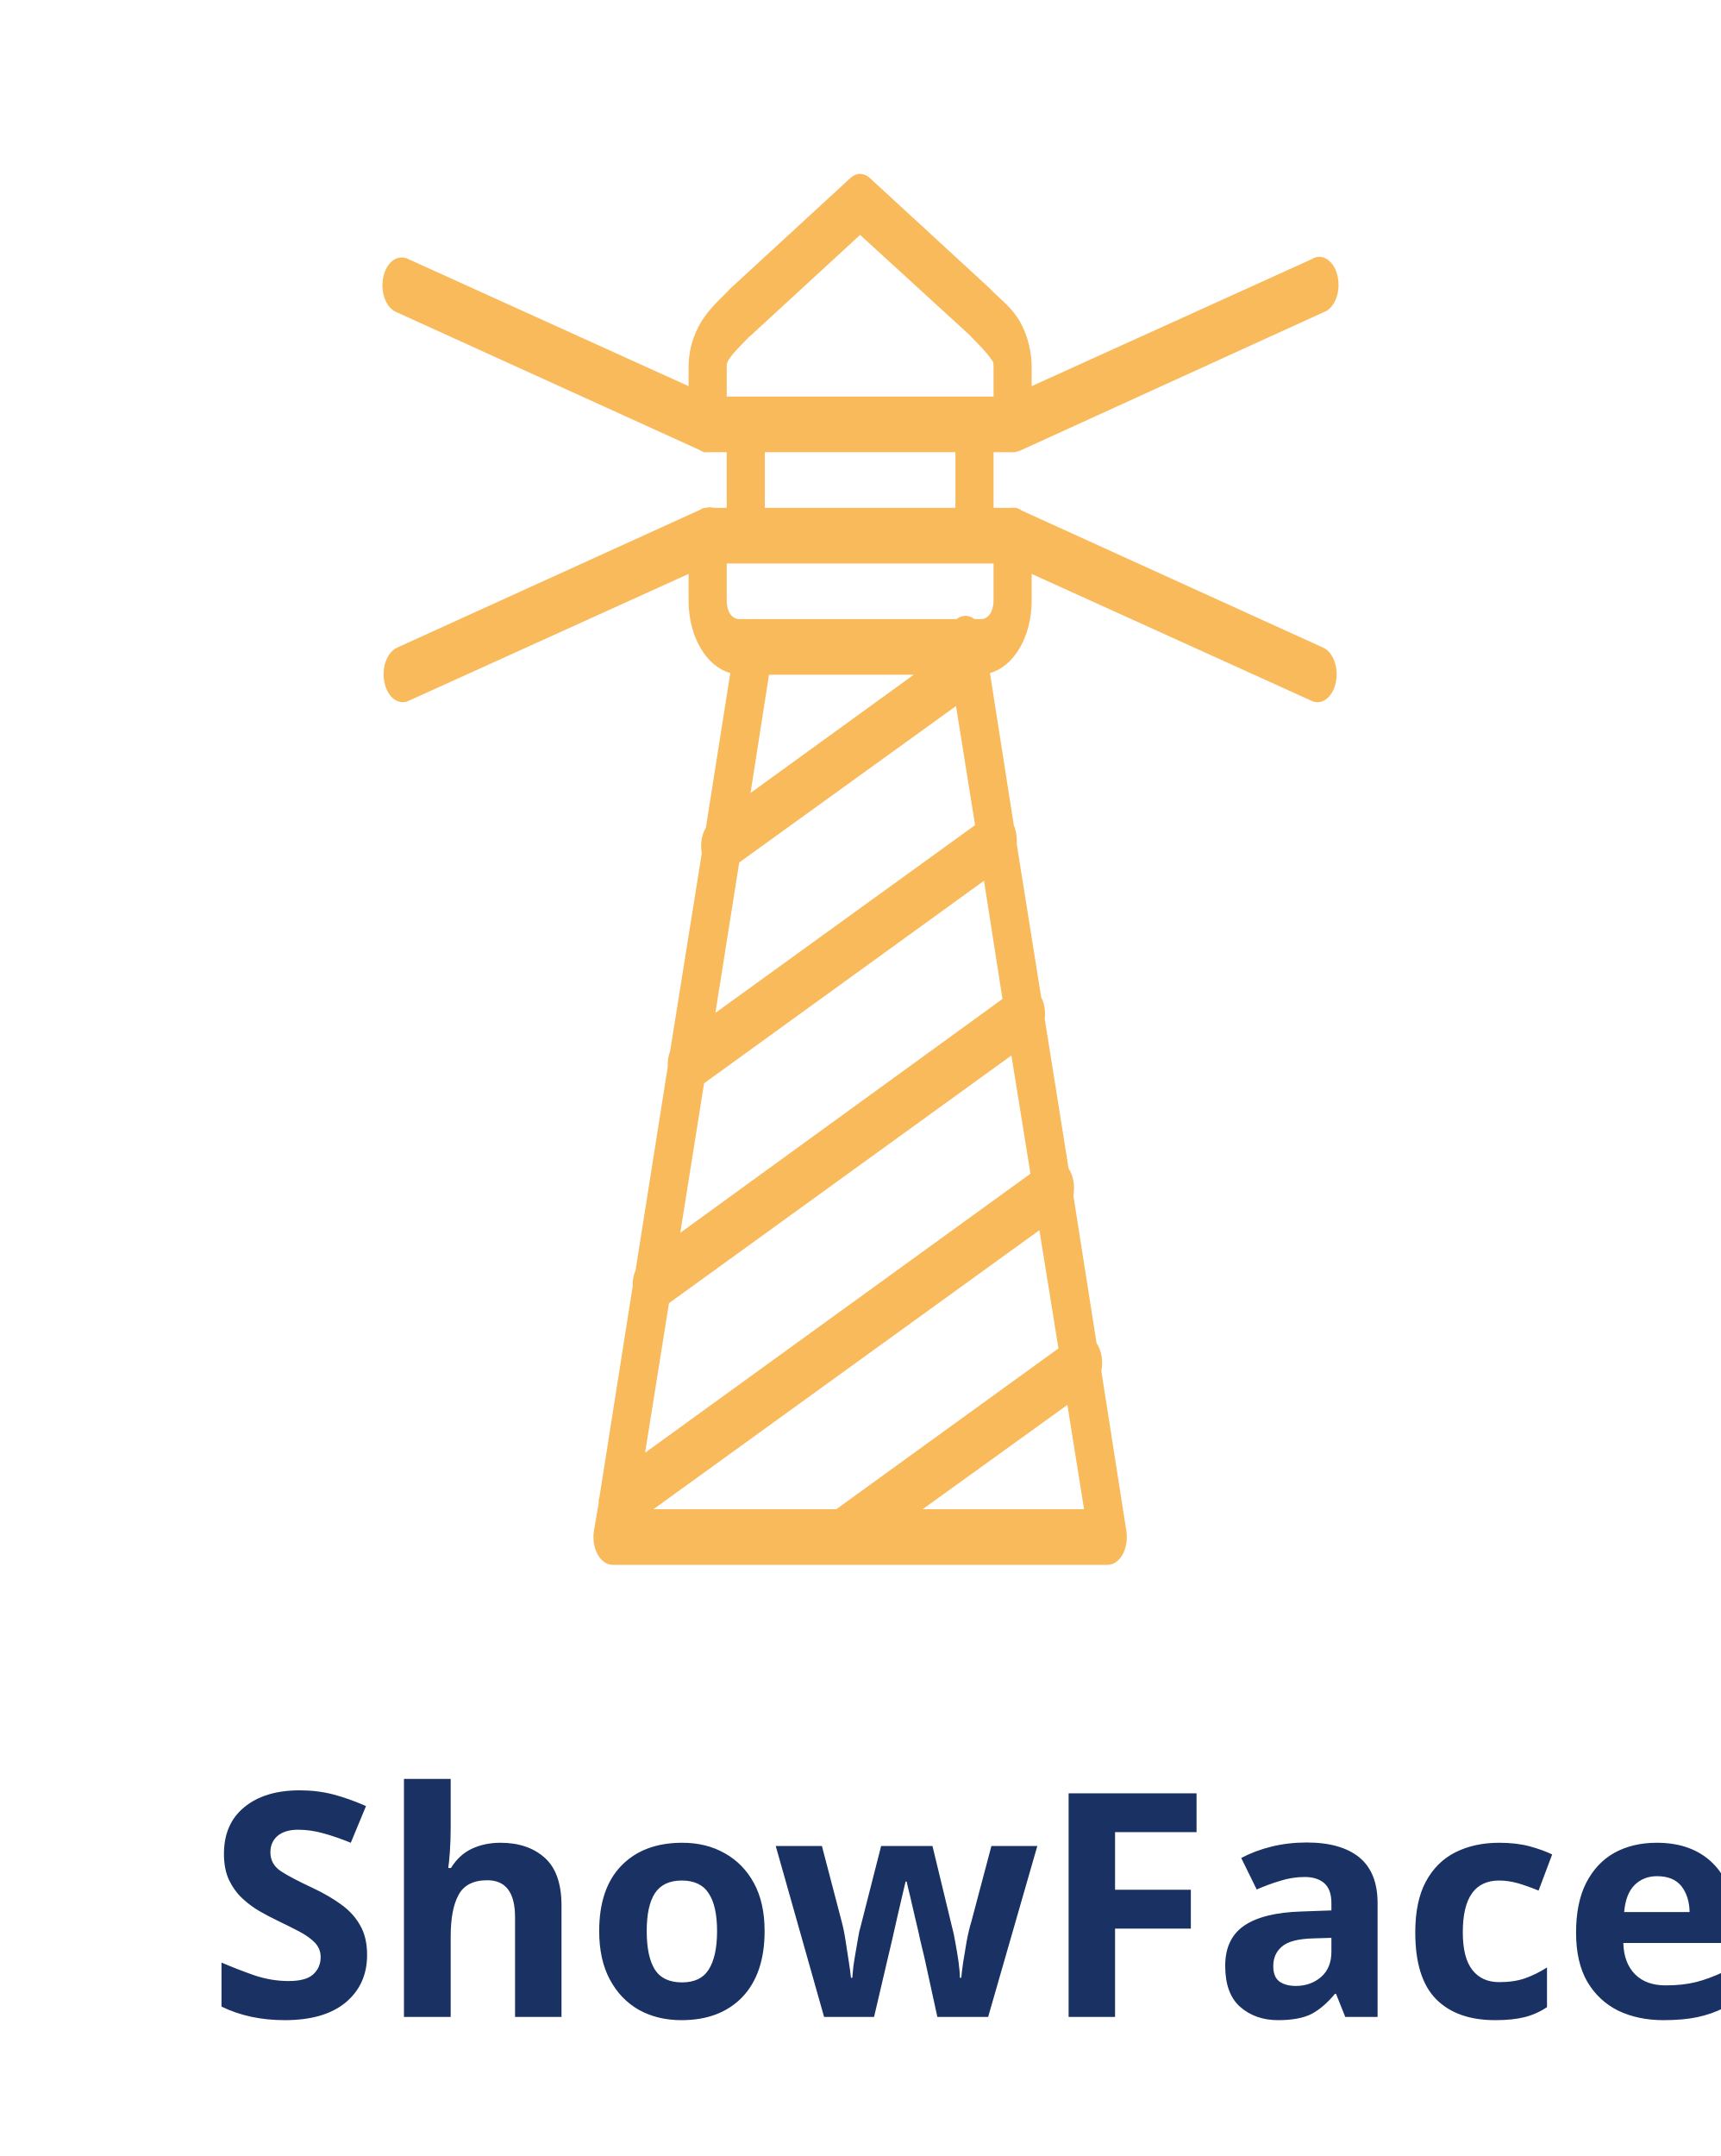
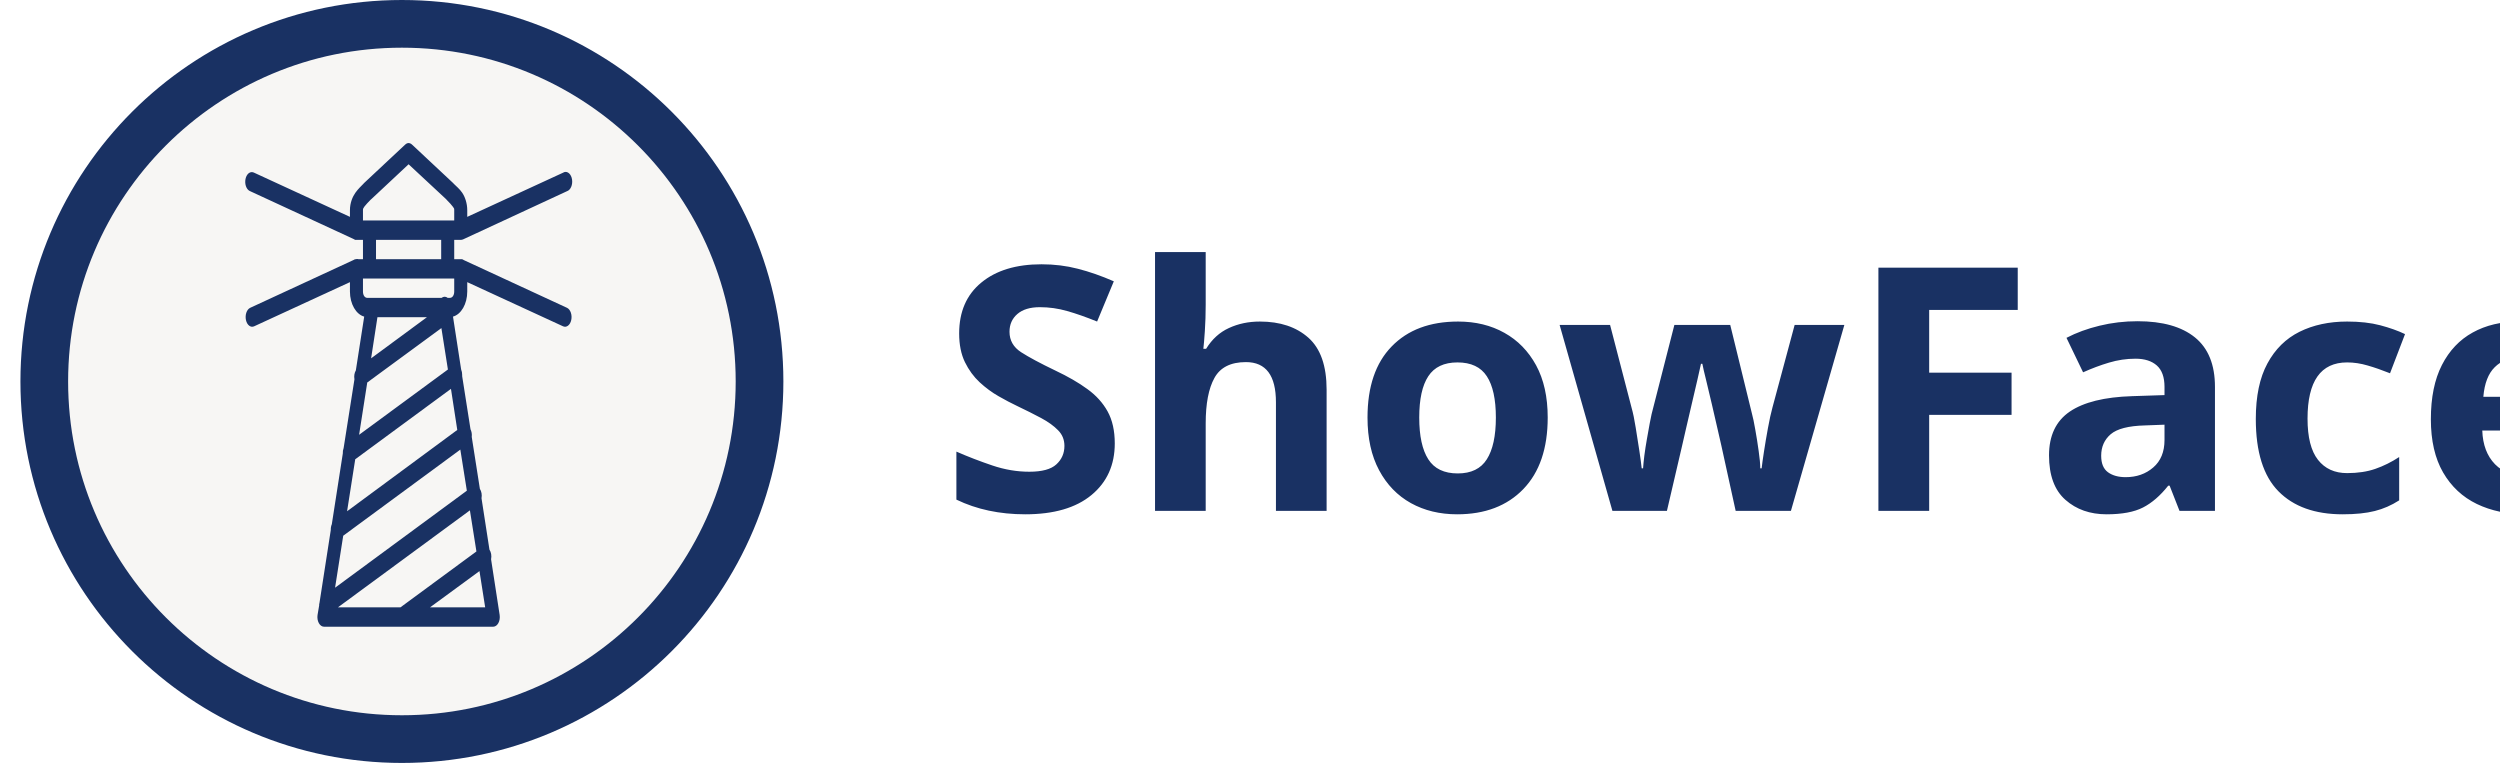
- <svg xmlns="http://www.w3.org/2000/svg" width="99px" height="124px" viewBox="0 0 99 124" version="1.1">
+ <svg xmlns="http://www.w3.org/2000/svg" width="367px" height="112px" viewBox="0 0 367 112" version="1.1">
  <defs />
-   <g id="Page-1" stroke="none" stroke-width="1" fill="none" fill-rule="evenodd">
-     <path d="M49.342,10.011 C49.184,10.048 49.03,10.129 48.897,10.261 L41.942,16.66 C41.929,16.678 41.921,16.691 41.908,16.71 C41.501,17.128 41.008,17.56 40.537,18.209 C40.066,18.859 39.612,19.878 39.612,21.109 L39.612,22.209 L23.51,14.91 C23.369,14.835 23.214,14.797 23.065,14.81 C22.516,14.835 22.067,15.441 22.007,16.235 C21.947,17.028 22.294,17.76 22.825,17.96 L40.195,25.858 C40.229,25.877 40.263,25.896 40.298,25.908 L40.366,25.958 C40.379,25.958 40.387,25.958 40.4,25.958 C40.422,25.977 40.447,25.996 40.469,26.008 C40.49,26.008 40.516,26.008 40.537,26.008 C40.55,26.008 40.559,26.008 40.572,26.008 C40.593,26.008 40.619,26.008 40.64,26.008 C40.696,26.015 40.756,26.015 40.811,26.008 L41.805,26.008 L41.805,29.208 L41.051,29.208 C40.906,29.164 40.751,29.164 40.606,29.208 C40.593,29.208 40.584,29.208 40.572,29.208 C40.503,29.214 40.435,29.233 40.366,29.258 C40.345,29.271 40.319,29.289 40.298,29.308 L22.825,37.257 C22.247,37.532 21.934,38.438 22.122,39.282 C22.311,40.125 22.932,40.582 23.51,40.307 L39.612,33.008 L39.612,34.557 C39.612,36.638 40.653,38.344 42.011,38.707 L40.606,47.606 C40.366,47.999 40.276,48.543 40.366,49.055 C40.366,49.074 40.366,49.087 40.366,49.105 L38.55,60.454 C38.443,60.729 38.396,61.041 38.413,61.354 L36.563,73.052 C36.439,73.333 36.379,73.665 36.392,74.002 L34.508,85.951 C34.495,86.013 34.482,86.082 34.473,86.151 L34.439,86.25 C34.435,86.319 34.435,86.382 34.439,86.45 L34.165,88.05 C34.092,88.525 34.169,89.019 34.375,89.394 C34.585,89.775 34.897,89.994 35.227,90 L63.732,90 C64.061,89.994 64.374,89.775 64.584,89.394 C64.789,89.019 64.867,88.525 64.794,88.05 L63.355,78.851 C63.47,78.283 63.368,77.67 63.081,77.252 L61.745,68.753 C61.847,68.203 61.745,67.609 61.471,67.203 L60.1,58.604 C60.156,58.167 60.079,57.711 59.895,57.354 L58.49,48.555 C58.49,48.524 58.49,48.487 58.49,48.455 L58.49,48.356 C58.494,48.037 58.434,47.724 58.319,47.456 L56.948,38.707 C58.306,38.344 59.346,36.638 59.346,34.557 L59.346,33.008 L75.449,40.307 C76.027,40.582 76.648,40.125 76.836,39.282 C77.025,38.438 76.712,37.532 76.134,37.257 L58.764,29.358 C58.708,29.321 58.653,29.283 58.593,29.258 C58.58,29.258 58.571,29.258 58.558,29.258 C58.537,29.239 58.511,29.221 58.49,29.208 C58.468,29.208 58.443,29.208 58.421,29.208 C58.408,29.208 58.4,29.208 58.387,29.208 C58.306,29.196 58.229,29.196 58.147,29.208 L57.154,29.208 L57.154,26.008 L58.113,26.008 C58.16,26.015 58.203,26.015 58.25,26.008 C58.284,26.008 58.319,26.008 58.353,26.008 C58.421,26.002 58.49,25.983 58.558,25.958 C58.571,25.958 58.58,25.958 58.593,25.958 L76.134,17.96 C76.729,17.766 77.106,16.903 76.973,16.035 C76.841,15.166 76.25,14.616 75.654,14.81 C75.586,14.835 75.513,14.866 75.449,14.91 L59.346,22.209 L59.346,21.109 C59.346,19.941 58.952,18.866 58.49,18.209 C58.027,17.553 57.531,17.185 57.051,16.71 C57.038,16.691 57.029,16.678 57.017,16.66 L50.062,10.261 C49.848,10.061 49.595,9.967 49.342,10.011 Z M49.479,13.51 L55.818,19.309 C55.835,19.328 55.835,19.341 55.852,19.359 C56.357,19.859 56.76,20.29 56.948,20.559 C57.145,20.834 57.154,20.803 57.154,21.109 L57.154,22.809 L41.805,22.809 L41.805,21.109 C41.805,20.872 41.822,20.815 42.045,20.509 C42.255,20.222 42.657,19.822 43.107,19.359 L43.175,19.309 L49.479,13.51 Z M43.998,26.008 L54.961,26.008 L54.961,29.208 L43.998,29.208 L43.998,26.008 Z M41.805,32.408 L57.154,32.408 L57.154,34.557 C57.154,35.17 56.85,35.607 56.434,35.607 L56.057,35.607 C55.736,35.357 55.351,35.357 55.03,35.607 L43.484,35.607 C43.415,35.595 43.347,35.595 43.278,35.607 L42.524,35.607 C42.105,35.607 41.805,35.17 41.805,34.557 L41.805,32.408 Z M44.237,38.807 L52.563,38.807 L43.175,45.606 L44.237,38.807 Z M54.995,40.607 L56.092,47.456 L41.154,58.254 L42.524,49.605 L54.995,40.607 Z M56.606,50.655 L57.668,57.454 L39.133,70.903 L40.503,62.304 L56.606,50.655 Z M58.182,60.704 L59.278,67.503 L37.111,83.551 L38.482,74.952 L58.182,60.704 Z M59.792,70.753 L60.888,77.552 L48.109,86.8 L37.591,86.8 L59.792,70.753 Z M61.402,80.801 L62.361,86.8 L53.077,86.8 L61.402,80.801 Z" id="Shape" fill="#F9BA5C" fill-rule="nonzero" />
-     <text id="ShowFace" font-family="JosefinSans-Bold, Josefin Sans" font-size="18" font-weight="bold" fill="#193163">
-       <tspan x="11.916" y="116">ShowFace</tspan>
+   <g id="Horizontal-Logo" stroke="none" stroke-width="1" fill="none" fill-rule="evenodd">
+     <circle id="Oval" stroke="#193163" stroke-width="7" fill="#F7F6F4" cx="59" cy="56" r="52.5" />
+     <text id="ShowFace" font-family="JosefinSans-Bold, Josefin Sans" font-size="50" font-weight="bold" fill="#193163">
+       <tspan x="138.1" y="75">ShowFace</tspan>
    </text>
+     <g id="Group-Copy" transform="translate(36, 21)" fill="#193163" fill-rule="nonzero">
+       <path d="M23.862,0.009 C23.724,0.043 23.59,0.115 23.474,0.231 L17.404,5.91 C17.393,5.927 17.385,5.938 17.374,5.955 C17.019,6.326 16.589,6.709 16.178,7.286 C15.767,7.863 15.371,8.767 15.371,9.859 L15.371,10.835 L1.318,4.358 C1.194,4.291 1.06,4.258 0.929,4.269 C0.451,4.291 0.058,4.829 0.006,5.533 C-0.046,6.238 0.256,6.887 0.72,7.064 L15.879,14.074 C15.909,14.091 15.939,14.108 15.969,14.119 L16.029,14.163 C16.04,14.163 16.047,14.163 16.058,14.163 C16.077,14.18 16.1,14.196 16.118,14.208 C16.137,14.208 16.159,14.208 16.178,14.208 C16.189,14.208 16.197,14.208 16.208,14.208 C16.227,14.208 16.249,14.208 16.268,14.208 C16.316,14.213 16.369,14.213 16.417,14.208 L17.284,14.208 L17.284,17.047 L16.627,17.047 C16.499,17.008 16.365,17.008 16.238,17.047 C16.227,17.047 16.219,17.047 16.208,17.047 C16.148,17.053 16.088,17.069 16.029,17.091 C16.01,17.103 15.987,17.119 15.969,17.136 L0.72,24.191 C0.215,24.435 -0.058,25.239 0.107,25.988 C0.271,26.736 0.813,27.141 1.318,26.897 L15.371,20.419 L15.371,21.795 C15.371,23.641 16.279,25.156 17.464,25.477 L16.238,33.375 C16.029,33.724 15.95,34.207 16.029,34.662 C16.029,34.678 16.029,34.689 16.029,34.706 L14.444,44.778 C14.35,45.022 14.309,45.299 14.324,45.576 L12.71,55.959 C12.601,56.208 12.549,56.502 12.56,56.802 L10.916,67.406 C10.904,67.462 10.893,67.523 10.886,67.584 L10.856,67.672 C10.852,67.733 10.852,67.789 10.856,67.85 L10.617,69.27 C10.553,69.691 10.62,70.129 10.8,70.462 C10.983,70.8 11.256,70.994 11.544,71 L36.42,71 C36.708,70.994 36.981,70.8 37.164,70.462 C37.344,70.129 37.411,69.691 37.347,69.27 L36.091,61.106 C36.192,60.601 36.103,60.057 35.852,59.686 L34.686,52.143 C34.776,51.655 34.686,51.128 34.447,50.768 L33.251,43.136 C33.3,42.748 33.232,42.343 33.072,42.027 L31.846,34.218 C31.846,34.19 31.846,34.157 31.846,34.129 L31.846,34.041 C31.849,33.758 31.797,33.48 31.696,33.242 L30.5,25.477 C31.685,25.156 32.593,23.641 32.593,21.795 L32.593,20.419 L46.646,26.897 C47.151,27.141 47.693,26.736 47.857,25.988 C48.022,25.239 47.749,24.435 47.244,24.191 L32.085,17.18 C32.036,17.147 31.988,17.114 31.935,17.091 C31.924,17.091 31.917,17.091 31.905,17.091 C31.887,17.075 31.864,17.058 31.846,17.047 C31.827,17.047 31.805,17.047 31.786,17.047 C31.775,17.047 31.767,17.047 31.756,17.047 C31.685,17.036 31.618,17.036 31.547,17.047 L30.68,17.047 L30.68,14.208 L31.517,14.208 C31.558,14.213 31.595,14.213 31.636,14.208 C31.666,14.208 31.696,14.208 31.726,14.208 C31.786,14.202 31.846,14.185 31.905,14.163 C31.917,14.163 31.924,14.163 31.935,14.163 L47.244,7.064 C47.764,6.892 48.093,6.127 47.977,5.356 C47.861,4.585 47.345,4.097 46.826,4.269 C46.766,4.291 46.702,4.319 46.646,4.358 L32.593,10.835 L32.593,9.859 C32.593,8.822 32.249,7.868 31.846,7.286 C31.442,6.704 31.008,6.376 30.59,5.955 C30.579,5.938 30.571,5.927 30.56,5.91 L24.49,0.231 C24.303,0.054 24.083,-0.029 23.862,0.009 Z M23.982,3.115 L29.513,8.262 C29.528,8.279 29.528,8.29 29.543,8.306 C29.984,8.75 30.336,9.133 30.5,9.371 C30.672,9.615 30.68,9.588 30.68,9.859 L30.68,11.368 L17.284,11.368 L17.284,9.859 C17.284,9.649 17.299,9.599 17.494,9.327 C17.677,9.072 18.028,8.717 18.421,8.306 L18.48,8.262 L23.982,3.115 Z M19.198,14.208 L28.766,14.208 L28.766,17.047 L19.198,17.047 L19.198,14.208 Z M17.284,19.887 L30.68,19.887 L30.68,21.795 C30.68,22.338 30.414,22.726 30.052,22.726 L29.723,22.726 C29.442,22.505 29.106,22.505 28.826,22.726 L18.749,22.726 C18.69,22.715 18.63,22.715 18.57,22.726 L17.912,22.726 C17.546,22.726 17.284,22.338 17.284,21.795 L17.284,19.887 Z M19.407,25.566 L26.673,25.566 L18.48,31.6 L19.407,25.566 Z M28.796,27.163 L29.753,33.242 L16.716,42.826 L17.912,35.15 L28.796,27.163 Z M30.201,36.081 L31.128,42.116 L14.952,54.051 L16.148,46.419 L30.201,36.081 Z M31.577,45 L32.533,51.034 L13.188,65.276 L14.384,57.645 L31.577,45 Z M32.982,53.918 L33.939,59.952 L22.786,68.16 L13.607,68.16 L32.982,53.918 Z M34.387,62.836 L35.224,68.16 L27.121,68.16 L34.387,62.836 Z" id="Shape" />
+     </g>
  </g>
</svg>
